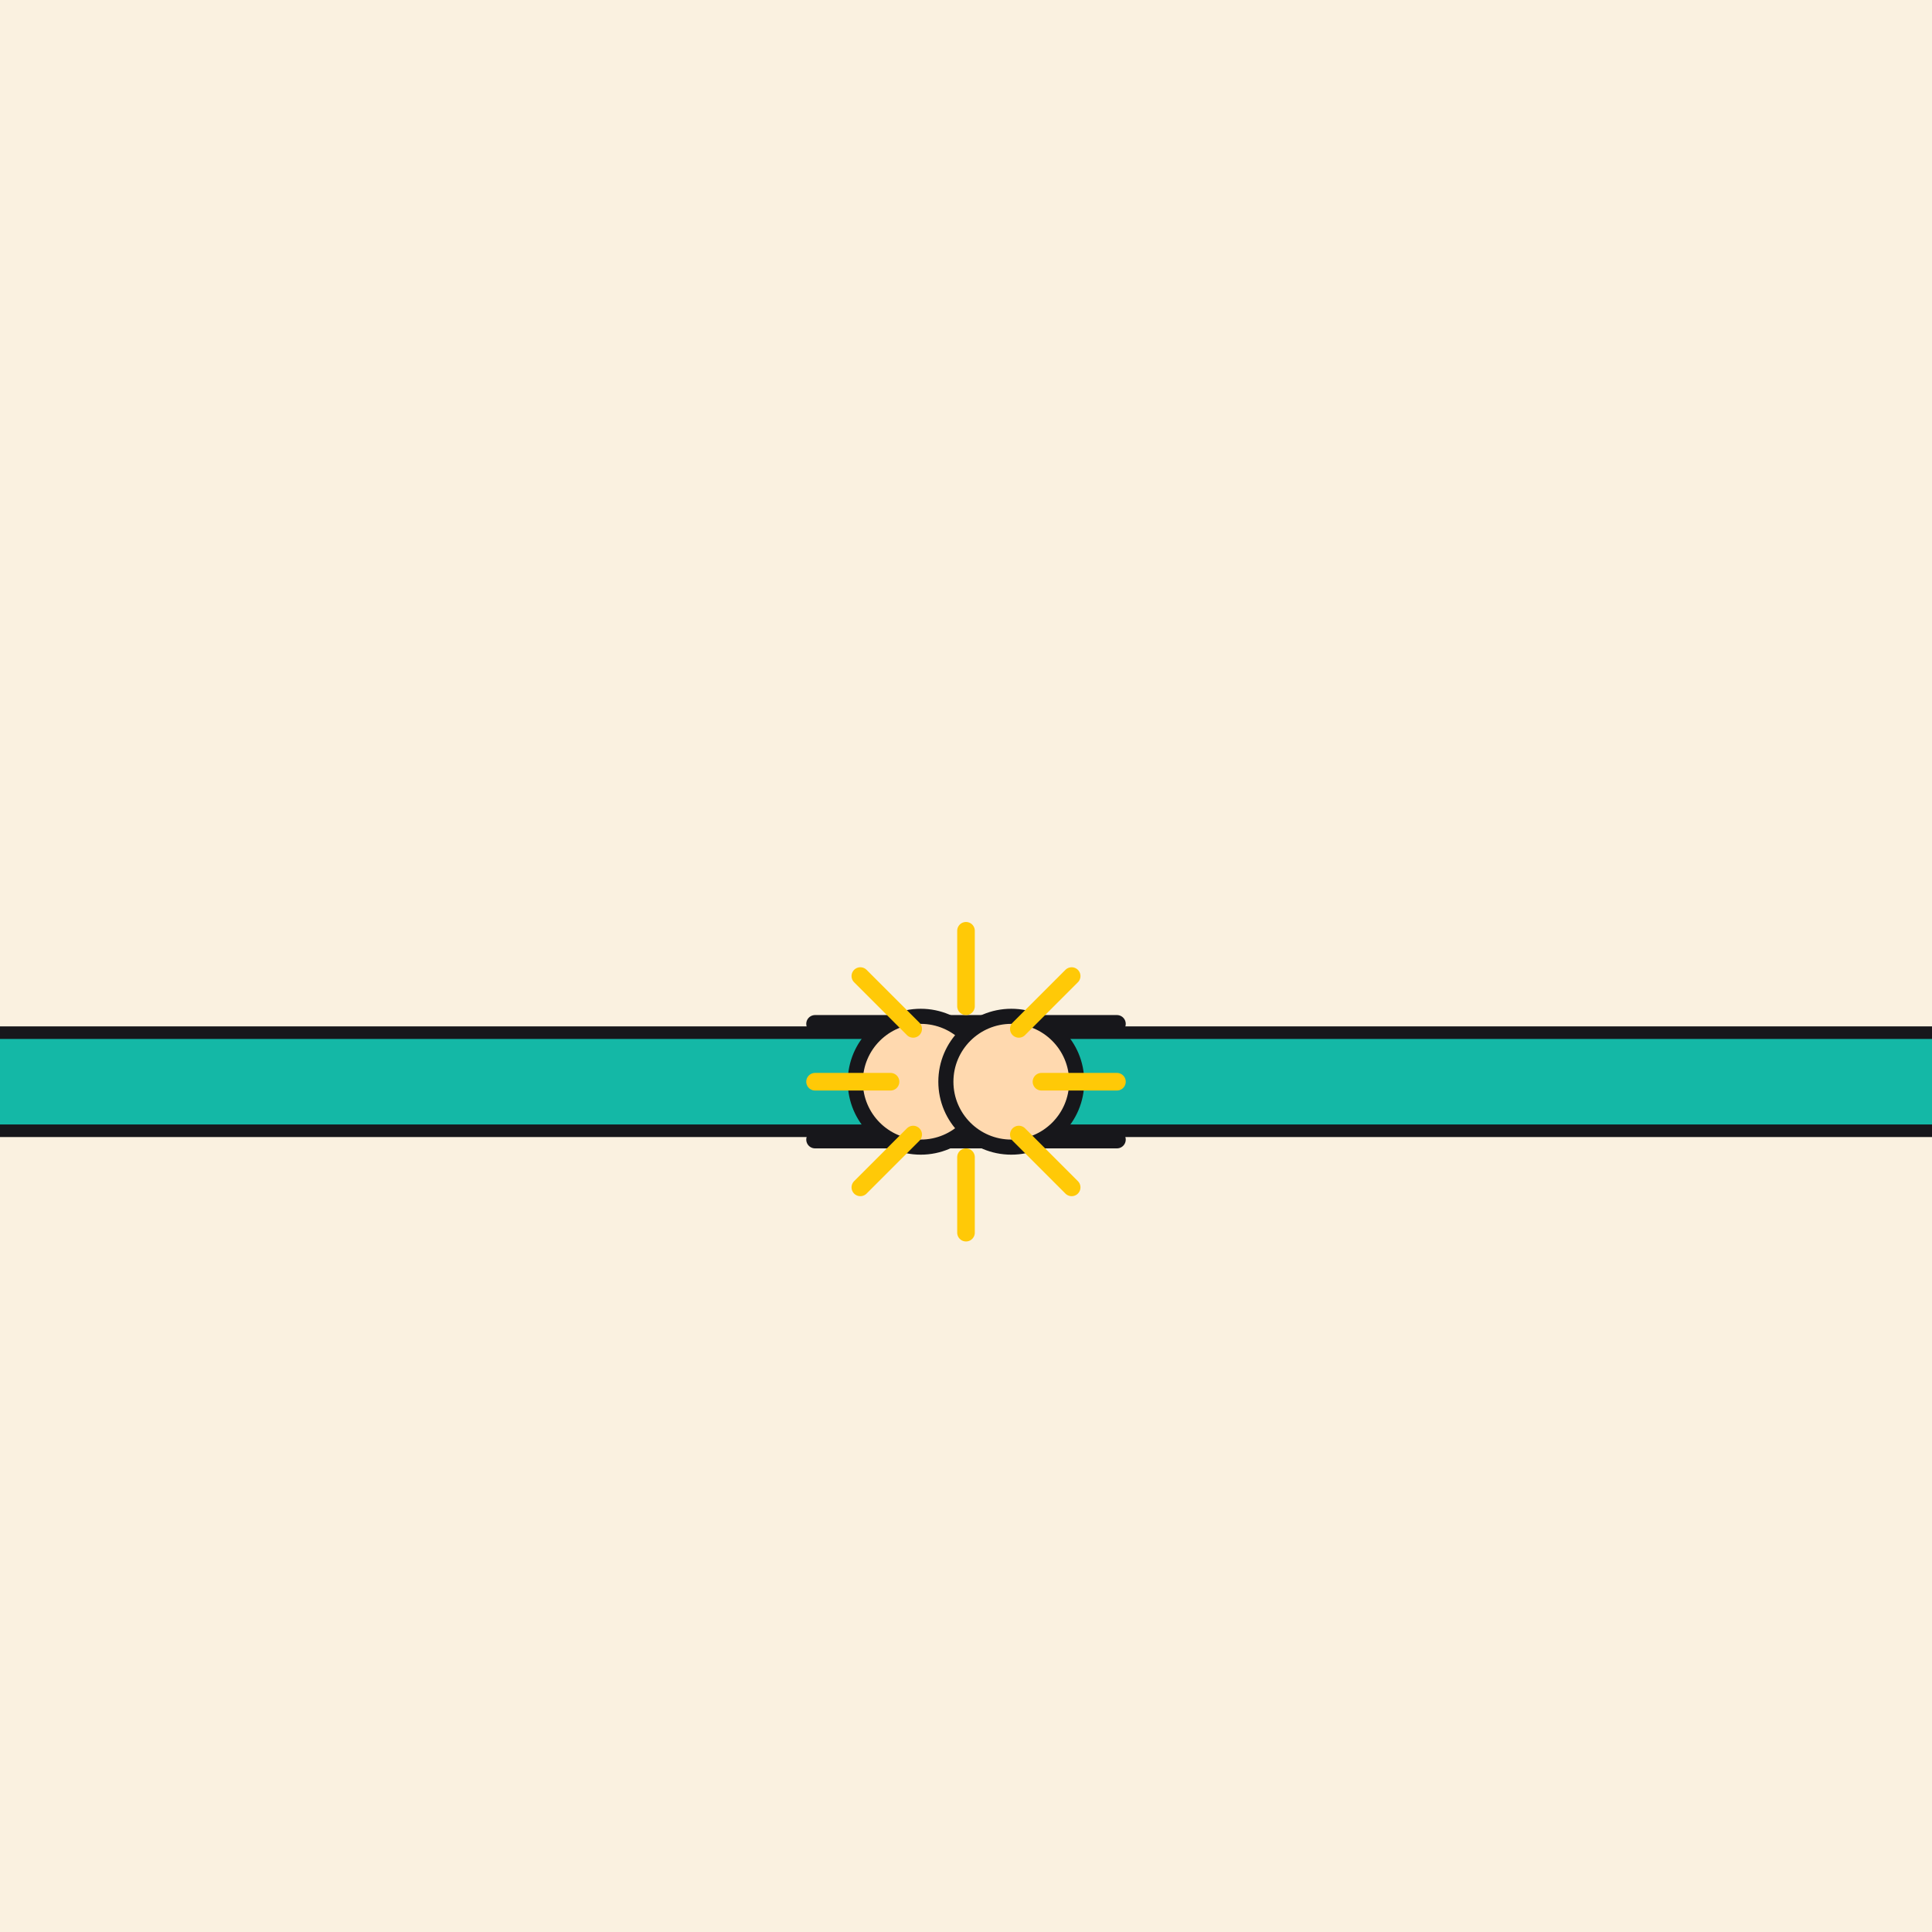
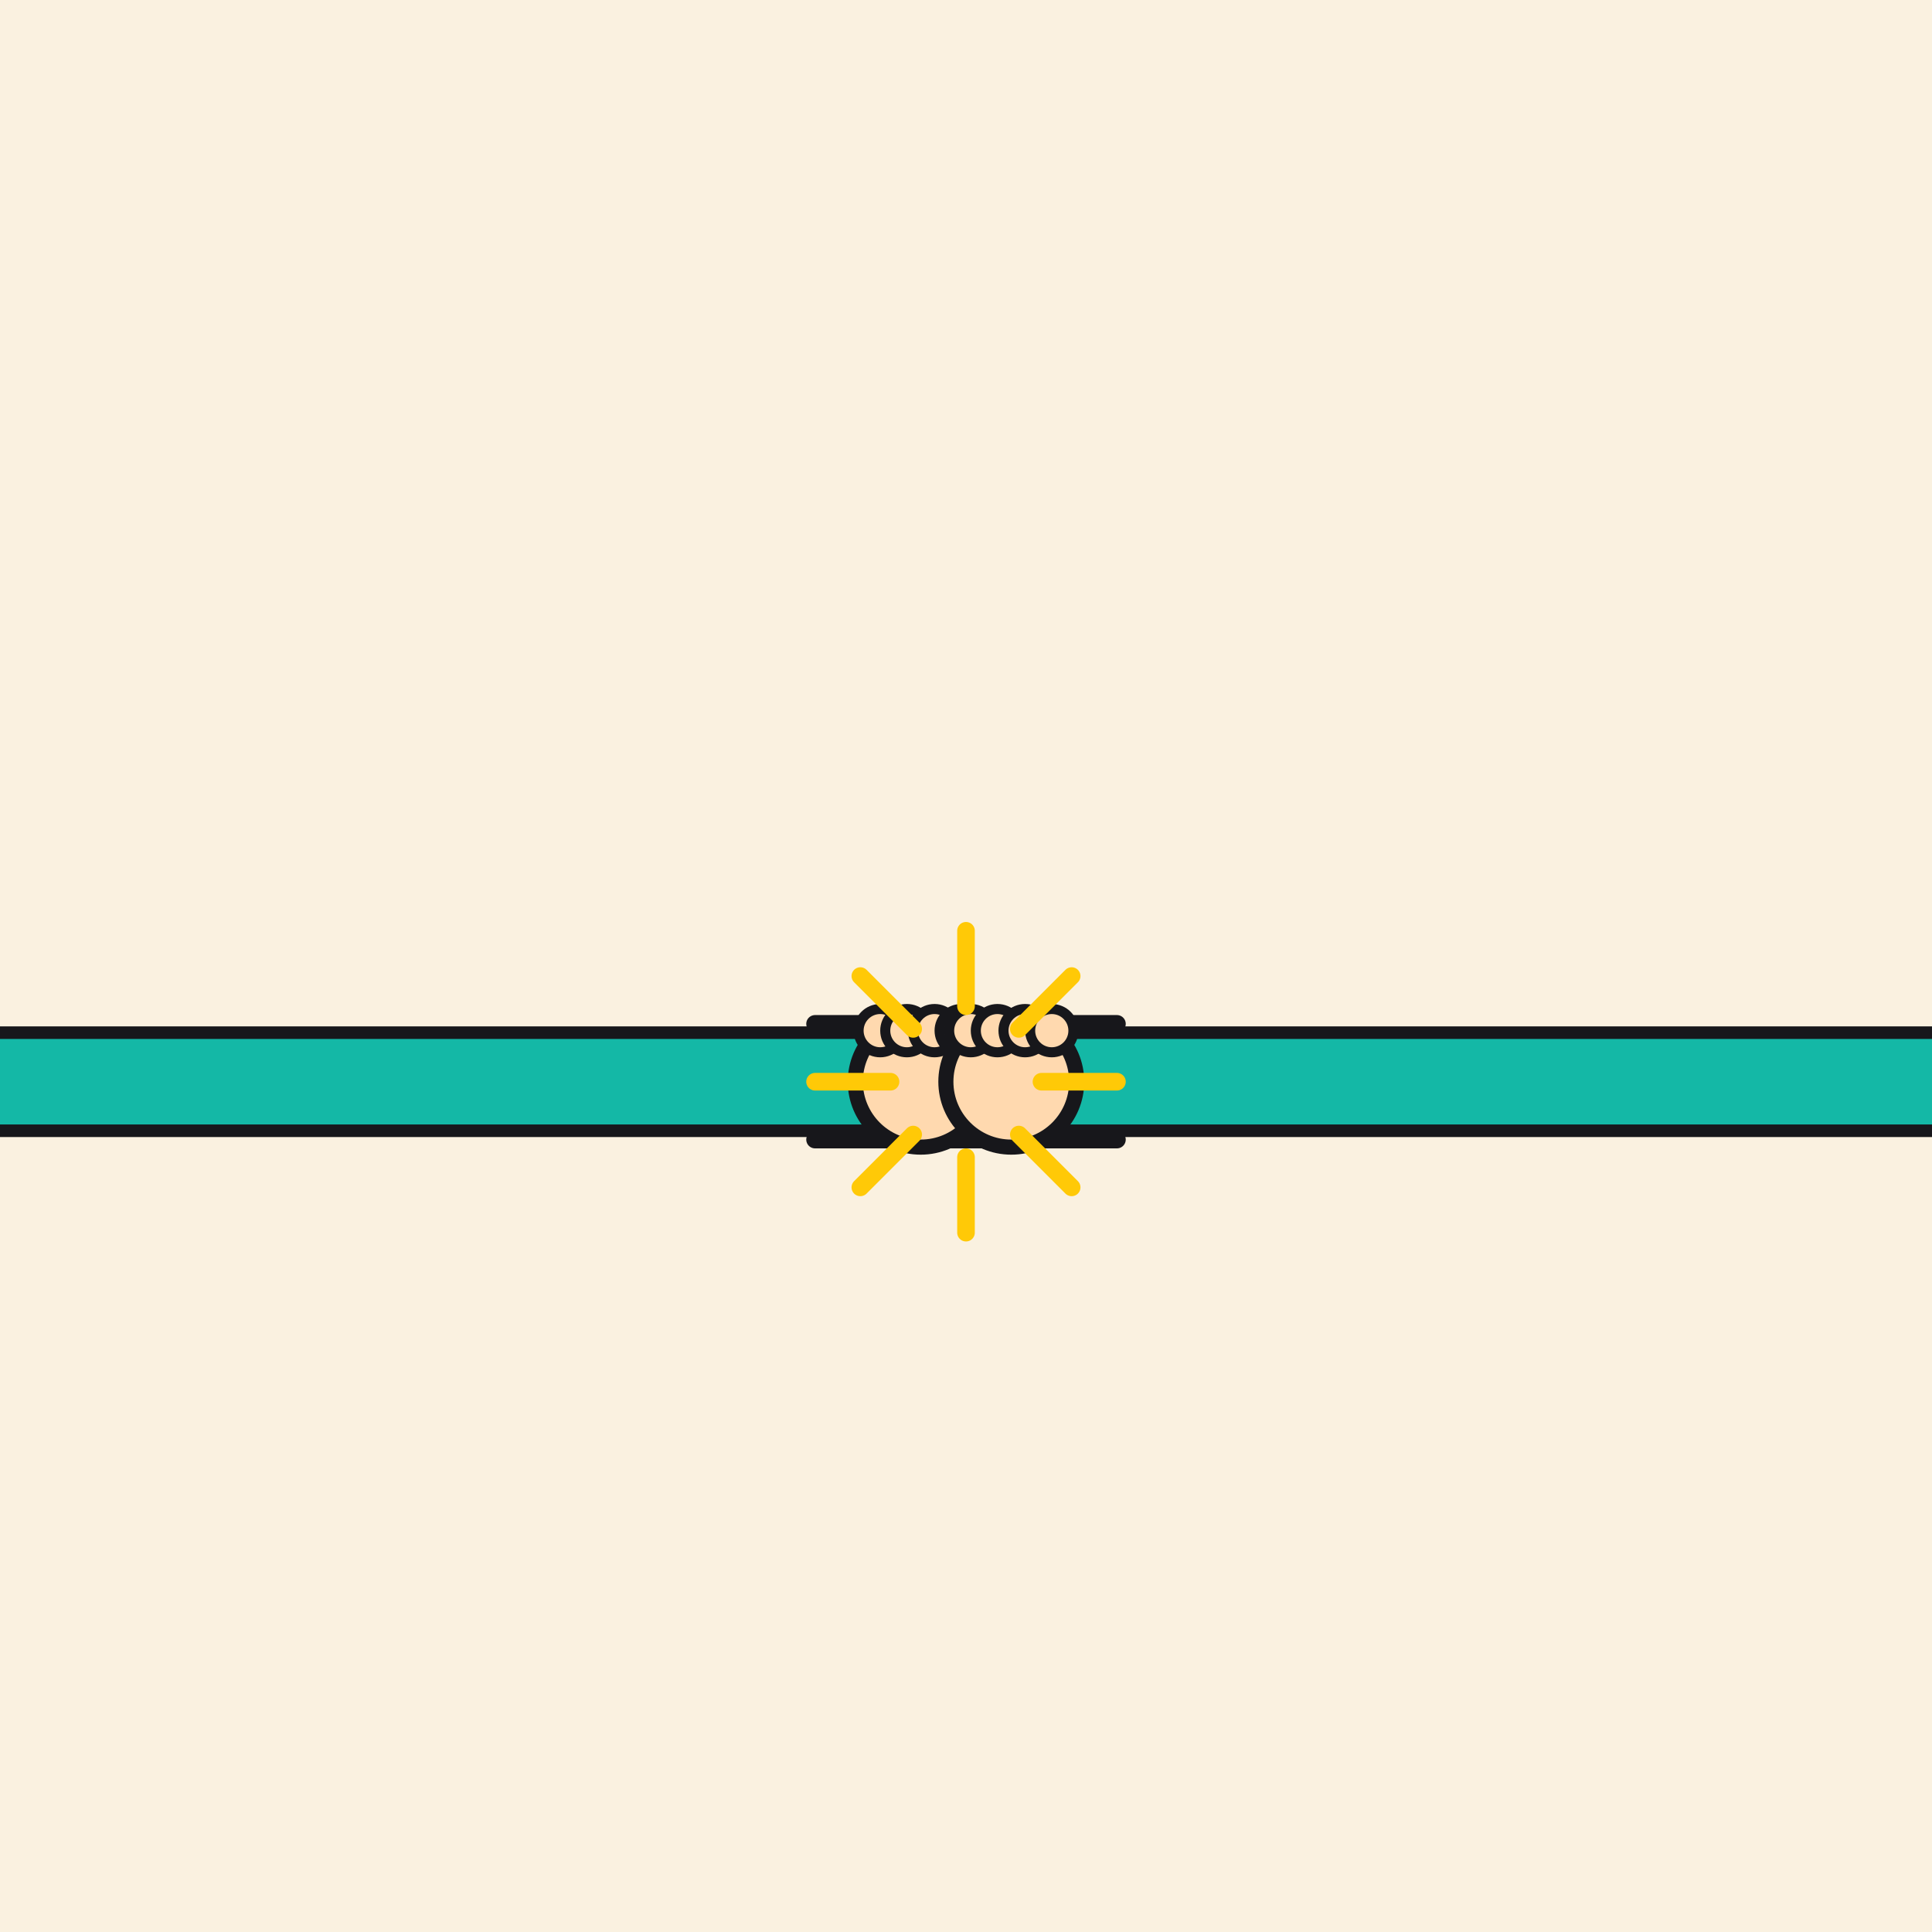
<svg xmlns="http://www.w3.org/2000/svg" viewBox="0 0 768 768" width="768" height="768">
  <rect width="768" height="768" fill="#FAF1E0" />
  <g id="agentAction">
    <g transform="translate(384,384) scale(1.0) translate(-384.0,-384.0)">
      <rect x="-307" y="-307" width="1382" height="1382" fill="#FAF1E0" />
      <path d="M84.0,430.0 L684.0,430.0" stroke="#17171B" stroke-width="40.0" stroke-linecap="round" fill="none" />
      <path d="M84.0,430.0 L684.0,430.0" stroke="#C08A4E" stroke-width="24.0" stroke-linecap="round" fill="none" />
      <polygon points="324.0,407.0 444.0,407.0 427.2,430.0 444.0,453.0 324.0,453.0 340.8,430.0" fill="#F23A2B" stroke="#17171B" stroke-width="7" stroke-linejoin="round" />
      <path d="M-90.0,430.0 L366.0,430.0" stroke="#17171B" stroke-width="44" stroke-linecap="round" fill="none" />
      <path d="M-90.0,430.0 L366.0,430.0" stroke="#14B8A6" stroke-width="34" stroke-linecap="round" fill="none" />
      <circle cx="366.0" cy="430.0" r="26.0" fill="#FFD9AF" stroke="#17171B" stroke-width="6" />
+       <circle cx="349.9" cy="409.7" r="8.6" fill="#FFD9AF" stroke="#17171B" stroke-width="4" />
+       <circle cx="360.5" cy="409.7" r="8.6" fill="#FFD9AF" stroke="#17171B" stroke-width="4" />
+       <circle cx="371.5" cy="409.7" r="8.6" fill="#FFD9AF" stroke="#17171B" stroke-width="4" />
+       <circle cx="382.1" cy="409.7" r="8.6" fill="#FFD9AF" stroke="#17171B" stroke-width="4" />
      <path d="M858.0,430.0 L402.0,430.0" stroke="#17171B" stroke-width="44" stroke-linecap="round" fill="none" />
      <path d="M858.0,430.0 L402.0,430.0" stroke="#14B8A6" stroke-width="34" stroke-linecap="round" fill="none" />
      <circle cx="402.0" cy="430.0" r="26.0" fill="#FFD9AF" stroke="#17171B" stroke-width="6" />
+       <circle cx="385.9" cy="409.7" r="8.6" fill="#FFD9AF" stroke="#17171B" stroke-width="4" />
+       <circle cx="396.5" cy="409.7" r="8.6" fill="#FFD9AF" stroke="#17171B" stroke-width="4" />
+       <circle cx="407.5" cy="409.7" r="8.6" fill="#FFD9AF" stroke="#17171B" stroke-width="4" />
+       <circle cx="418.1" cy="409.7" r="8.6" fill="#FFD9AF" stroke="#17171B" stroke-width="4" />
      <g opacity="1.0">
        <path d="M384,400 L384,370" stroke="#FFC907" stroke-width="7" stroke-linecap="round" />
        <path d="M405,409 L426,388" stroke="#FFC907" stroke-width="7" stroke-linecap="round" />
        <path d="M414,430 L444,430" stroke="#FFC907" stroke-width="7" stroke-linecap="round" />
        <path d="M405,451 L426,472" stroke="#FFC907" stroke-width="7" stroke-linecap="round" />
        <path d="M384,460 L384,490" stroke="#FFC907" stroke-width="7" stroke-linecap="round" />
        <path d="M363,451 L342,472" stroke="#FFC907" stroke-width="7" stroke-linecap="round" />
        <path d="M354,430 L324,430" stroke="#FFC907" stroke-width="7" stroke-linecap="round" />
        <path d="M363,409 L342,388" stroke="#FFC907" stroke-width="7" stroke-linecap="round" />
      </g>
    </g>
  </g>
  <g id="patientImpact" />
  <g id="resultState" />
</svg>
